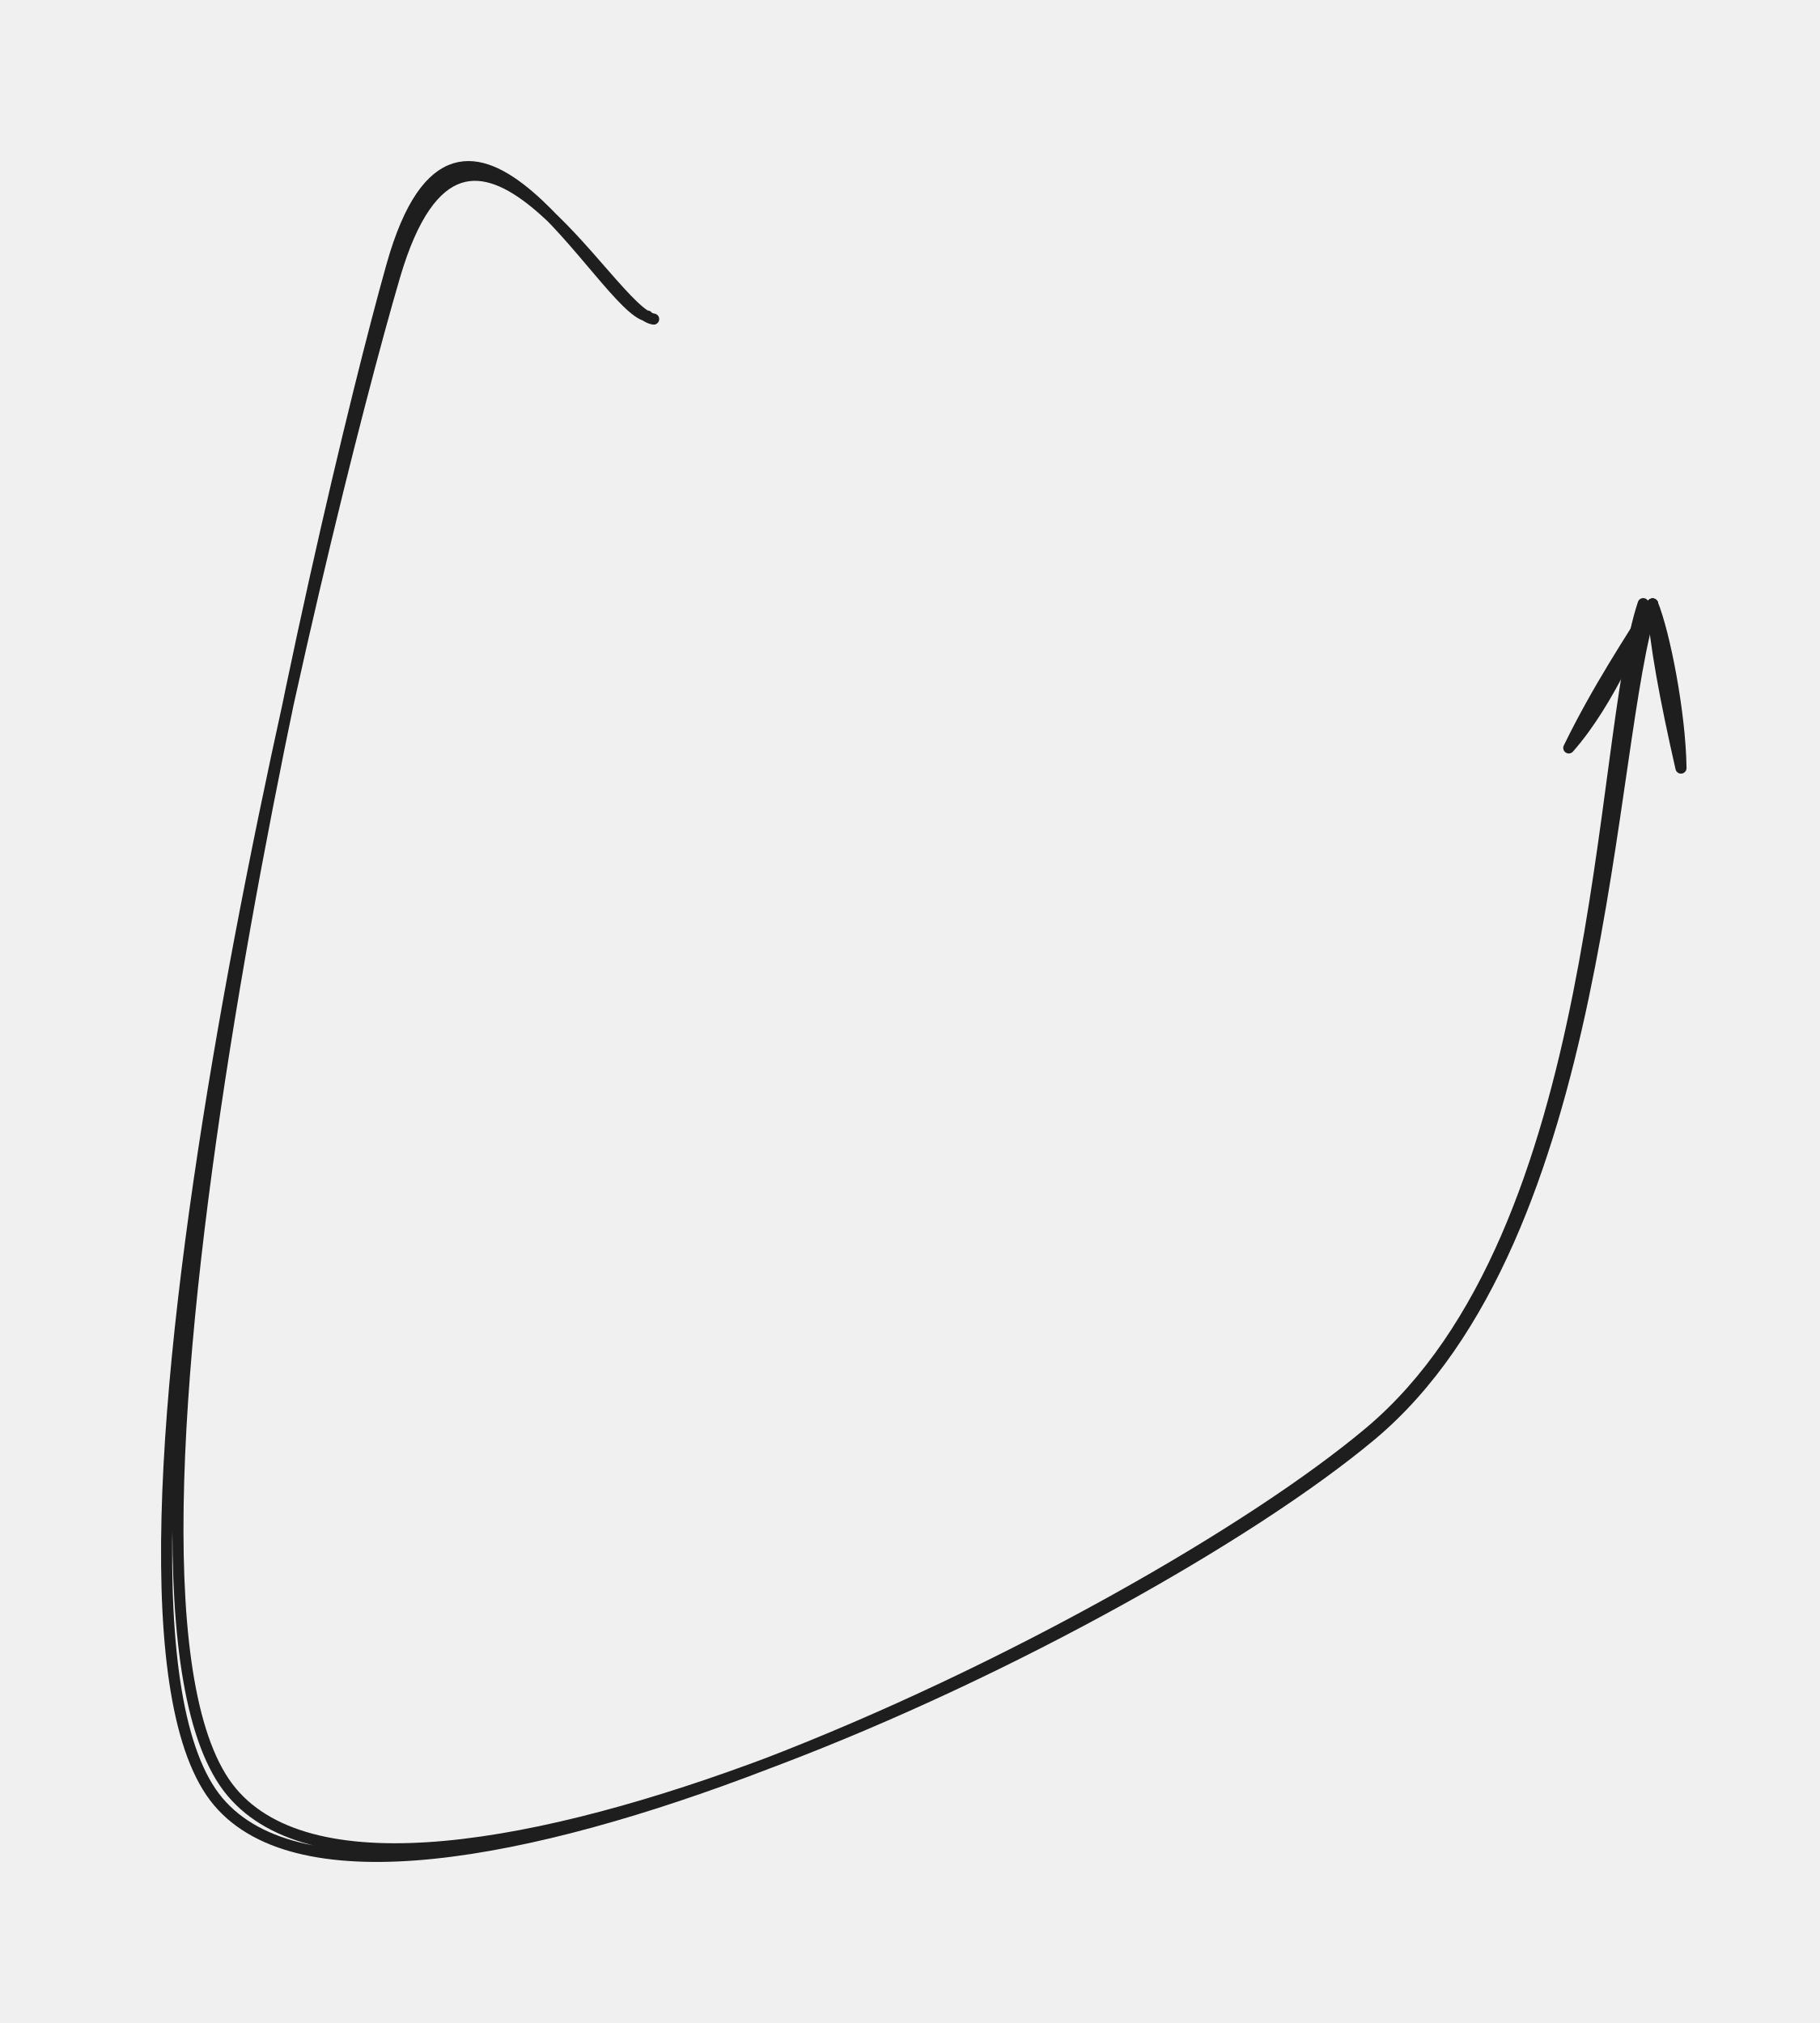
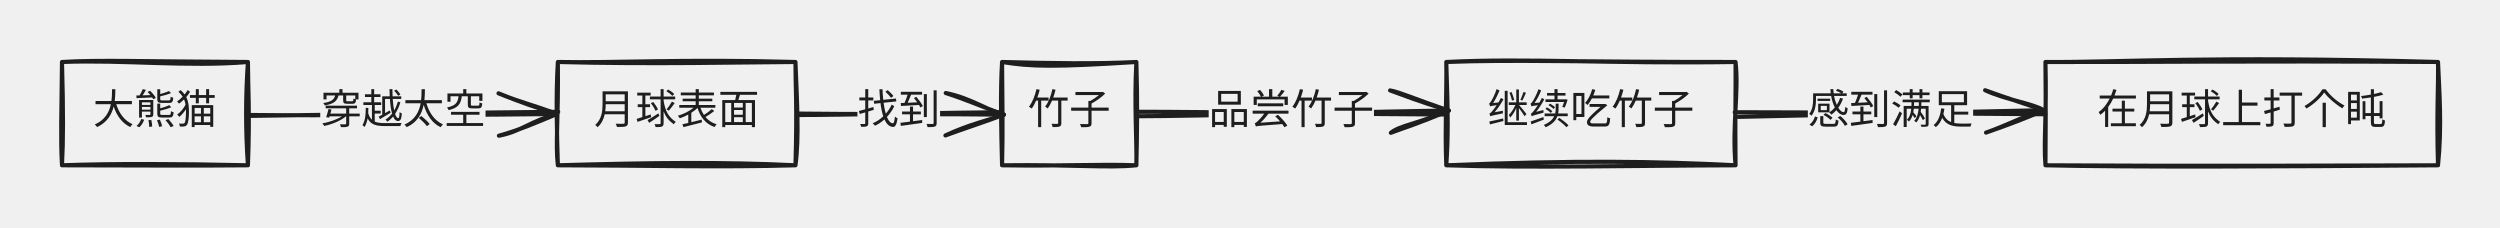
- <svg xmlns="http://www.w3.org/2000/svg" version="1.1" viewBox="0 0 327.567 364.284" width="655.135" height="728.568">
+ <svg xmlns="http://www.w3.org/2000/svg" version="1.1" viewBox="0 0 1210 110" width="2420" height="220">
  
-   eyJ2ZXJzaW9uIjoiMSIsImVuY29kaW5nIjoiYnN0cmluZyIsImNvbXByZXNzZWQiOnRydWUsImVuY29kZWQiOiJ4nI1UW2/bIFx1MDAxOH3Pr7C8147a+Fx1MDAwMu7bmmVSpW2alE15mPpAbeKgXHUwMDEw8IA06ar891x1MDAwMUmM47XrbMk253x3XHUwMDBlfp5EUWyeOlx1MDAxYd9EMd3XhLNGkV185fBHqjSTwlLQr7Xcqtpbrozp9M31Nek60DLzIOVcdTAwMWHUcnN0o5xuqDDaXHUwMDFh/rTrKHr2z0FcIqKUPObwcMiD0zH4VVxunzJHXHUwMDEwlnmZVL1cdTAwMDHTXHUwMDFmbSZDXHUwMDFiyy5cdNc0MFx1MDAwZYpcdTAwMTe/6tlsuv1hXHUwMDE23+XnT1p82S/TeUi6ZJzPzVx1MDAxM/dcdTAwMDVpaftcdTAwMGWcNkqu6YI1ZnVufoC/5qXktl1cdKpd46FcdTAwMGbZkZqZJ4clSY9cdTAwMTLR+lx1MDAxOFx1MDAwMdm79lFcdTAwMDbyvIIpRkVPOFeYIVx1MDAwMF332YA4VjOVXFwqV827lLo71PNA6nVri1x1MDAxMk1vY1x1MDAxNFx1MDAxMbojym5PsNud+yxKUODiXCLHirJ2ZVx1MDAxY4lykFx1MDAxNFx0wilcdTAwMWNUQP30c4zzLE1Q1lx1MDAxMy5td9d4XHTch5ErsqF3zkNsOVx1MDAxZs5NNKe5naVcdTAwMTLEXHUwMDAyT8gh9OXsZ1x1MDAwM5GFXGbbriFHRaQoKXCKXHUwMDEznKd52fOcifU4PZf1+lx1MDAwNVx1MDAxMWlDlLllomGiXHUwMDFku1DRvMJwos1UbjbM2DK+SSbM2MLH/eBcdTAwMGXAipK/ZmEjXHUwMDBmufFJ6VxcxHCw3Fx1MDAxNb6ioCa/6L/vr160fp+XwFx1MDAwZehiwz1utZZh6Hb6zVx1MDAxMKhcdTAwMDSoKvFlXHUwMDAwWNrA/+GdwlxulChcdTAwMWR7J1x1MDAxMGRZZSWF3o6AKoBwlZTwXCJEXHUwMDAxXHUwMDAxzlFZlMNcdTAwMWEmw/dhcopcdTAwMTnbX9jcWNH04rPiZc2c/aZcdTAwMTd7XHUwMDEzPzK6u/33iZqcVOr+LdSr+TA5/Fx1MDAwMVx1MDAxOEBHZyJ9
+   eyJ2ZXJzaW9uIjoiMSIsImVuY29kaW5nIjoiYnN0cmluZyIsImNvbXByZXNzZWQiOnRydWUsImVuY29kZWQiOiJ4nO2b72/TRlx1MDAxOMff96+osrdQ7s53Z1x1MDAxZu/apCFJQ1pSWmhcdTAwMTFCTnxNnDh2Yru/mHgxbZo2tFx1MDAxN0i8XHUwMDFjaGJC4peQkCYhXHUwMDE40vbPUMr+i9lJaJzETZwudlxmrJHa5O7sOz/3fL7P3eXpt3Pz81x0+7DJXHUwMDEzXHUwMDE351x1MDAxM/ygLGuqYsr7iXNu+Vx1MDAxZTct1dCdKtT+bFx1MDAxObtmud2yattN6+KFXHUwMDBicrO5UFHtkmHUXHUwMDE3ykajc1x1MDAxOdd4g+u25TS84Xyen/+2/dvTkcnLtqxXNN6+oF010Je3rGDo7V6hXHUwMDAwXHUwMDE4plx1MDAwMlx1MDAxNeBJXHUwMDBi1Uo5vdlcXHGqd2TN4r1cdTAwMWG3KJFZqbfAQY0nrzRSMsnh4tU61nqd7qiatm5cdTAwMWZq7UFZhvPsvTrLNo06v6YqdrVvUJ3y064yjd1KVeeW+/C9YVx1MDAxYU25rNqHblx1MDAxOVx1MDAwMCelXHUwMDFkXHUwMDBiXFyc75VcdTAwMWP0fTrs+9TpN2lohun2+1xy5O6r13NJLtcrTve6ctLGNmXdasqmM1x1MDAxOb12+90nYr1bV7laqdpOXHUwMDE58XTH20aFiFx1MDAxMiRCgISTXHUwMDFht5NmVmlP782eKU25wbPuJfqupnntoStde/RVlNyK5UFP8XpLn8fY/KD3XGaeXHTONiv22vZKbc9cdTAwMTZT++cvt67sXHUwMDE08iRx0u7OOf/bdi/eTOqgvpjb2N27TvKbm2W+e0np7+VT/7JpXHUwMDFh+577dt/1nn+3qchcdTAwMWQ/hFwiIFx1MDAxMlx1MDAxNJnAICAn9Zqq11x1MDAwN22gXHUwMDE55XrPdec8XHUwMDAznoxcdTAwMTjhVGKIgIk7XHUwMDE0XHUwMDEymFx1MDAxOG1cdGGNp1x1MDAxYVx1MDAxYmVaSN7at9O3Vq/TeFx1MDAxM4NwVMxASFx1MDAwMkGDKaJcdTAwMDBBXHUwMDE4U2iUtFZX1oq5XHUwMDE1QShcdTAwMTSrVZjdO5/diVx1MDAwMJqR963K67Z6XHUwMDFlLt5GtcxKSldXS6maPlVcdTAwMTjpbGFcdTAwMTSgKDBcZlnw6KWsqq2StNhKl6vWWsHKZa4mmVx1MDAxOW9cdTAwMTYxIVx1MDAxMbFIXHUwMDAzoUhcdTAwMWOLS5iJJJ4kmlxmNW5cdTAwMTWNtH6NivlGeu9ySr+UiYCYkfe9lS7bLWurUTdcdTAwMGbh1XydNuutTP5LXCJcdTAwMTFcdTAwMDFEJVx1MDAwNJy1ZGBcdTAwMTSNQk0mtSVa2L29dnl7s7GyJanb8UaRipGFRVx1MDAxY2wt6Vx1MDAwNEREiCDGk8WWoZRcdTAwMGZcdTAwMGUvqVZ6m2Xoil7LZpabXHUwMDExMDPyvsV8oWioh3py30C1vGlcdTAwMTeT6GB5qiyKkbB4+qaOic5cdTAwMWGVOnuMwCyCzPImo9XUtVx1MDAxNb1km1mEYGHjerxZZDQyXHUwMDE2g+3rRFx1MDAwNpxcdTAwMTfybKVjxWJtrbJ4flPbWlx1MDAxNdX1XHUwMDEy2+JSMZf5XHUwMDEymen0P0nsklxiXHUwMDEyqEhZYFpGr9fjSVx1MDAwYljoX0VcIlx1MDAxMlx1MDAxZS/Eh5fh0EUgI5hMIXL1/PWTXHUwMDEzoG7JnWlDlMKwtS5VXHUwMDA0pSlcdTAwMTdccrC0TJKlpUa4Z1x1MDAxOJ5pkk17SdVcdTAwMTVVr/Q/dfd0MFx1MDAxYuB8zrWoUd61vDPi2l5uukNcdTAwMWMyXHUwMDFi15XxPY4+35iwR0227KTRaKi2Y7Y1Q9XtQfO07bDoUl7l8pBjOCP21lxyykHTvWO/XHUwMDAz3PBMM/DOOTh5f/Ocb2uI2Snt57x/p6dUjlx1MDAwZjFEXHUwMDA0MoFWjd7RxFKrXHUwMDA0QlwiXHUwMDE0K1x1MDAxMEisXHUwMDEwXHUwMDEwmVx1MDAwNCSxZ/jPQa4svkXs1dxai2PlinS5uozkXHUwMDFjXHUwMDBmd285qVxcTVU8XHUwMDAyydXoI6AvWK5YxGolSpRiiaHgYjV6y1x1MDAxN0uxXCIofisrRiXGmDiNs/JcYsVKXy9cXNnO58xWNl+j28WMosmpjXA3XHUwMDEyk4rVVKUjkFiNPiT7gsUq+rVcdTAwMTVhgFxigiRcdTAwMDWXq9G74ljKlVx1MDAwNOMnV4BcbtRF97NSq9ZcdTAwMWVcXEJcXFA25Y300n5ccm/muJKJl1pNVTtcdTAwMDKp1ehjxP/V6jS16nOyQEe8lEpcdTAwMDJBXGZcdTAwMDY/4vVP64i1WMF+pYJoITytoj5S5ZXGjlY520DAXGJGOPRD3nHC0Vx1MDAxYsBcdTAwMDTCsWPo9rp6u/OFXV9pWm6o2mHfTLWd0jHb0eMnxz/ePf7lRaKvalFTK66PJsrOkLnZ5762Wpa1k1x1MDAwNlxyVVG8X2GUnf5kVedmkFx1MDAwM6uEYapcdTAwMTVVl7Wrp1x1MDAwZsexXHUwMDAwz3yaNLjgmbaSbHG3tv3A00VcdTAwMTBTKEGKhODLXHUwMDA1/1x1MDAxY5FYXHUwMDEziIi4XHUwMDEwIYRSMFxiRVx1MDAwNiRcdTAwMDFcdKGnXHUwMDAyjWNcdTAwMTB5PTBUXHUwMDA2Pzz46fje91x1MDAxZlx1MDAxZj395+HvIWE4JkttXHUwMDEwQ/9cdTAwMTHNhETorNpcdTAwMDFiwLOYXHUwMDFhh6J/kkisUcQ0Ulx1MDAxNP3yXHUwMDBmhlGEmEBcZihBUzhcdTAwMTf9byxcbl5cdTAwMWZcZpXF41x1MDAxN2+PXt5cdTAwMGKJwjH5aYNcdTAwMTRcdTAwMGWOZTb8iVjCXHUwMDE0XHUwMDAwXHUwMDE4PCXWPzEk1vxRT1x1MDAxNkDo9Pl+K+FcdTAwMWJcdJ1cdTAwMWaKvyb63j05fvfy6N73oWI4JjdtXGLD01x1MDAwNjVcdTAwMTNcdTAwMWVcdTAwMTkgUFx1MDAxMCFcclx1MDAxZVx1MDAwZf1zQ2KNI5NcIlxmhr7ZeD7RkFx1MDAxMolcYlx1MDAxOMDQ0/HG8Ygj4/HowdPOUvD9m7tcdTAwMWZ+vv/+zfPjX9+GROWYLLWhneLooc0mVmKEJYjpXHUwMDA020b/nJNYw1x0Uew2jVBAUKCMspmzeabkn7PFymd/f3x99+jx8+Nnf4aE5JhUuKFA6TuimZBIXHUwMDEwREjEXHUwMDEzbFx1MDAxYf2zKWJccqJcdTAwMTBllFxmXHUwMDE2JNuHl1x1MDAxNM9+zXqmrJaznd78/NfRT69CXCJwTILX0LnNwFhmwp6ERIJcdTAwMDGagD3/5IBYs0dI7IIgXHUwMDE1RSZcdTAwMDLpa2Lv6P53R69cdTAwMWWGullcdTAwMWOTtTS0LPVcdTAwMWTRTDh01qLAceRcdP5py/9r71hzKOHYcVxiXHUwMDA1xqCzS/P8w+WMQDxT/sHZguBcdTAwMGa/OYHnw7tHXHUwMDFmX/9cdTAwMTFcdTAwMTKIY/JxhkKh74gmXHUwMDAyca6bXHUwMDExkJCbzXXbsW/iU3KEM6Gq0jVSz6aJPZXvL432qbku4C5MvJ3Vcmfuzr9lXCJNbyJ9
  <defs>
    <style class="style-fonts">
      @font-face {
        font-family: "Virgil";
        src: url("https://unpkg.com/@excalidraw/excalidraw@undefined/dist/excalidraw-assets/Virgil.woff2");
      }
      @font-face {
        font-family: "Cascadia";
        src: url("https://unpkg.com/@excalidraw/excalidraw@undefined/dist/excalidraw-assets/Cascadia.woff2");
      }
      @font-face {
        font-family: "Assistant";
        src: url("https://unpkg.com/@excalidraw/excalidraw@undefined/dist/excalidraw-assets/Assistant-Regular.woff2");
      }
    </style>
  </defs>
-   <rect x="0" y="0" width="327.567" height="364.284" fill="transparent" />
-   <g stroke-linecap="round">
-     <g transform="translate(117.0274 56.48759) rotate(0 51.49609 129.7871)">
-       <path d="M0.67 0.97 C-7.16 -0.02, -32.89 -51.29, -45.96 -6.79 C-59.02 37.7, -106.99 233.25, -77.73 267.94 C-48.46 302.64, 86.86 237.33, 129.62 201.38 C172.39 165.42, 170.63 76.82, 178.85 52.21 M-0.44 0.43 C-8.44 -0.84, -33.98 -52.97, -46.46 -8.68 C-58.94 35.61, -104.7 231.09, -75.32 266.2 C-45.94 301.31, 87.2 237.63, 129.84 201.97 C172.49 166.32, 172.2 77.07, 180.54 52.26" stroke="#1e1e1e" stroke-width="2" fill="none" />
+   <rect x="0" y="0" width="1210" height="110" fill="transparent" />
+   <g stroke-linecap="round" transform="translate(30 30) rotate(0 45 25)">
+     <path d="M0 0 C29.73 -1.17, 60.77 2.47, 90 0 M0 0 C18.15 -1.07, 38.13 -0.25, 90 0 M90 0 C90 11.77, 90.97 24.18, 90 50 M90 0 C88.9 15.58, 88.77 32.62, 90 50 M90 50 C57.21 49.25, 23.94 49.13, 0 50 M90 50 C68.11 50.2, 45.69 50.15, 0 50 M0 50 C-0.71 36.87, -0.26 26.2, 0 0 M0 50 C0.63 37.54, 0.68 24.83, 0 0" stroke="#1e1e1e" stroke-width="2" fill="none" />
+   </g>
+   <g stroke-linecap="round" transform="translate(270 30) rotate(0 57.5 25)">
+     <path d="M0 0 C27.39 0.55, 60.4 -1.5, 115 0 M0 0 C44.61 1.2, 90.61 0.11, 115 0 M115 0 C115.73 18.8, 116.84 36.72, 115 50 M115 0 C114.93 9.63, 115.88 21.39, 115 50 M115 50 C80.26 48.33, 45.82 48.71, 0 50 M115 50 C77.9 51.07, 39.87 50.03, 0 50 M0 50 C-1.24 39.21, 0.33 28.78, 0 0 M0 50 C-0.44 34.14, -1.02 17.07, 0 0" stroke="#1e1e1e" stroke-width="2" fill="none" />
+   </g>
+   <g stroke-linecap="round" transform="translate(485 30) rotate(0 32.5 25)">
+     <path d="M0 0 C13.92 2.31, 25.55 2.5, 65 0 M0 0 C23.45 0.62, 45.46 1, 65 0 M65 0 C65.58 19.29, 65.36 33.61, 65 50 M65 0 C63.91 19.9, 65.27 38.92, 65 50 M65 50 C46.49 49.33, 29.77 50.47, 0 50 M65 50 C50.98 51.41, 35.44 49.58, 0 50 M0 50 C-0.46 32.19, -0.85 13.72, 0 0 M0 50 C0.45 32.91, 0.11 17.76, 0 0" stroke="#1e1e1e" stroke-width="2" fill="none" />
+   </g>
+   <g stroke-linecap="round" transform="translate(700 30) rotate(0 70 25)">
+     <path d="M0 0 C39.98 -1.98, 78.48 0.93, 140 0 M0 0 C31.88 -1.23, 63.91 0.05, 140 0 M140 0 C141.68 14.65, 138.27 30.22, 140 50 M140 0 C140.17 12.41, 139.73 23.27, 140 50 M140 50 C100.68 47.99, 63.03 47.48, 0 50 M140 50 C91.72 50.12, 40.77 51.37, 0 50 M0 50 C0.9 36.86, 0.91 26.49, 0 0 M0 50 C-0.74 31.49, 0.29 12.6, 0 0" stroke="#1e1e1e" stroke-width="2" fill="none" />
+   </g>
+   <g stroke-linecap="round" transform="translate(990 30) rotate(0 95 25)">
+     <path d="M0 0 C36.47 0.27, 77.65 -3.06, 190 0 M0 0 C45.43 0.16, 92.89 -0.62, 190 0 M190 0 C190.6 14.31, 191.95 31.03, 190 50 M190 0 C190.21 12.41, 189.25 24.63, 190 50 M190 50 C135.94 50.1, 82.38 50.51, 0 50 M190 50 C115.58 50.6, 42.97 50.99, 0 50 M0 50 C-0.96 37.92, 0.66 26.08, 0 0 M0 50 C0.09 36.75, 0.21 23.43, 0 0" stroke="#1e1e1e" stroke-width="2" fill="none" />
+   </g>
+   <g mask="url(#mask-IVCn0kAJUuvX5LVVceuGd)" stroke-linecap="round">
+     <g transform="translate(120.5 55) rotate(0 74.5 0)">
+       <path d="M-1.08 1.11 C23.84 0.8, 124.76 -0.77, 149.66 -0.89 M0.55 0.65 C25.36 0.99, 124.63 0.58, 149.07 0.18" stroke="#1e1e1e" stroke-width="2" fill="none" />
    </g>
-     <g transform="translate(117.0274 56.48759) rotate(0 51.49609 129.7871)">
-       <path d="M185.65 81.82 C185.52 71.9, 182.69 57.57, 180.54 52.26 M185.65 81.82 C182.86 69.59, 180.91 59.17, 180.54 52.26" stroke="#1e1e1e" stroke-width="2" fill="none" />
+     <g transform="translate(120.5 55) rotate(0 74.5 0)">
+       <path d="M120.97 10.69 C131.52 8.77, 136.96 3.24, 149.07 0.18 M120.97 10.69 C130.99 7.92, 139.62 4.09, 149.07 0.18" stroke="#1e1e1e" stroke-width="2" fill="none" />
    </g>
-     <g transform="translate(117.0274 56.48759) rotate(0 51.49609 129.7871)">
-       <path d="M165.45 78.19 C173.06 69.55, 177.99 56.62, 180.54 52.26 M165.45 78.19 C170.63 67.55, 176.64 58.57, 180.54 52.26" stroke="#1e1e1e" stroke-width="2" fill="none" />
+     <g transform="translate(120.5 55) rotate(0 74.5 0)">
+       <path d="M120.78 -9.83 C131.56 -5.34, 137.06 -4.46, 149.07 0.18 M120.78 -9.83 C130.92 -5.72, 139.61 -2.68, 149.07 0.18" stroke="#1e1e1e" stroke-width="2" fill="none" />
    </g>
  </g>
-   <mask />
+   <mask id="mask-IVCn0kAJUuvX5LVVceuGd">
+     <rect x="0" y="0" fill="#fff" width="370.5" height="155" />
+     <rect x="155" y="42.5" fill="#000" width="80" height="25" opacity="1" />
+   </mask>
+   <g mask="url(#mask-haSti-1Az2jHKDniObDjn)" stroke-linecap="round">
+     <g transform="translate(385.5 55) rotate(0 49.5 0)">
+       <path d="M1.11 0.66 C17.3 0.73, 81.73 -0.62, 98.11 -0.68 M0.24 -0.03 C16.71 0.27, 83.92 0.19, 100.36 0.49" stroke="#1e1e1e" stroke-width="2" fill="none" />
+     </g>
+     <g transform="translate(385.5 55) rotate(0 49.5 0)">
+       <path d="M72.09 10.55 C84.13 4.95, 92.72 3.28, 100.36 0.49 M72.09 10.55 C81.89 6.95, 90.75 4.17, 100.36 0.49" stroke="#1e1e1e" stroke-width="2" fill="none" />
+     </g>
+     <g transform="translate(385.5 55) rotate(0 49.5 0)">
+       <path d="M72.24 -9.97 C84.03 -7.7, 92.57 -1.5, 100.36 0.49 M72.24 -9.97 C81.84 -6.91, 90.65 -3.03, 100.36 0.49" stroke="#1e1e1e" stroke-width="2" fill="none" />
+     </g>
+   </g>
+   <mask id="mask-haSti-1Az2jHKDniObDjn">
+     <rect x="0" y="0" fill="#fff" width="585.5" height="155" />
+     <rect x="415" y="42.5" fill="#000" width="40" height="25" opacity="1" />
+   </mask>
+   <g mask="url(#mask-_FctqsYmkry1TLk6pkqHL)" stroke-linecap="round">
+     <g transform="translate(550.5 55) rotate(0 74.5 0)">
+       <path d="M0.66 -0.89 C25.56 -1, 123.54 0.42, 148.32 0.42 M-0.45 1.26 C24.94 1.29, 125.81 -1.26, 150.67 -1.48" stroke="#1e1e1e" stroke-width="2" fill="none" />
+     </g>
+     <g transform="translate(550.5 55) rotate(0 74.5 0)">
+       <path d="M122.67 9.28 C126.96 5.73, 135.03 5.1, 150.67 -1.48 M122.67 9.28 C128.77 6.93, 135.59 5.05, 150.67 -1.48" stroke="#1e1e1e" stroke-width="2" fill="none" />
+     </g>
+     <g transform="translate(550.5 55) rotate(0 74.5 0)">
+       <path d="M122.3 -11.24 C126.87 -10.48, 135 -6.8, 150.67 -1.48 M122.3 -11.24 C128.62 -8.95, 135.52 -6.19, 150.67 -1.48" stroke="#1e1e1e" stroke-width="2" fill="none" />
+     </g>
+   </g>
+   <mask id="mask-_FctqsYmkry1TLk6pkqHL">
+     <rect x="0" y="0" fill="#fff" width="800.5" height="155" />
+     <rect x="585" y="42.5" fill="#000" width="80" height="25" opacity="1" />
+   </mask>
+   <g mask="url(#mask-RLNRoiynCwo2jLrtRC2xE)" stroke-linecap="round">
+     <g transform="translate(840.5 55) rotate(0 74.5 0)">
+       <path d="M-0.89 -0.68 C23.83 -0.75, 124.59 0.06, 149.42 0.3 M0.85 1.57 C25.35 1.07, 123.75 -1.21, 148.7 -1.67" stroke="#1e1e1e" stroke-width="2" fill="none" />
+     </g>
+     <g transform="translate(840.5 55) rotate(0 74.5 0)">
+       <path d="M120.73 9.18 C130.52 5.83, 143.14 -0.62, 148.7 -1.67 M120.73 9.18 C131.05 5.61, 141.75 1.57, 148.7 -1.67" stroke="#1e1e1e" stroke-width="2" fill="none" />
+     </g>
+     <g transform="translate(840.5 55) rotate(0 74.5 0)">
+       <path d="M120.29 -11.33 C130.37 -6.63, 143.16 -5.01, 148.7 -1.67 M120.29 -11.33 C130.88 -7.46, 141.74 -4.06, 148.7 -1.67" stroke="#1e1e1e" stroke-width="2" fill="none" />
+     </g>
+   </g>
+   <mask id="mask-RLNRoiynCwo2jLrtRC2xE">
+     <rect x="0" y="0" fill="#fff" width="1090.5" height="155" />
+     <rect x="875" y="42.5" fill="#000" width="80" height="25" opacity="1" />
+   </mask>
+   <g transform="translate(45 42.5) rotate(0 30 12.5)">
+     <text x="30" y="0" font-family="Virgil, Segoe UI Emoji" font-size="20px" fill="#1e1e1e" text-anchor="middle" style="white-space: pre;" direction="ltr" dominant-baseline="text-before-edge">大熊猫</text>
+   </g>
+   <g transform="translate(287.5 42.5) rotate(0 40 12.5)">
+     <text x="40" y="0" font-family="Virgil, Segoe UI Emoji" font-size="20px" fill="#1e1e1e" text-anchor="middle" style="white-space: pre;" direction="ltr" dominant-baseline="text-before-edge">月球表面</text>
+   </g>
+   <g transform="translate(497.5 42.5) rotate(0 20 12.5)">
+     <text x="20" y="0" font-family="Virgil, Segoe UI Emoji" font-size="20px" fill="#1e1e1e" text-anchor="middle" style="white-space: pre;" direction="ltr" dominant-baseline="text-before-edge">竹子</text>
+   </g>
+   <g transform="translate(720 42.5) rotate(0 50 12.5)">
+     <text x="50" y="0" font-family="Virgil, Segoe UI Emoji" font-size="20px" fill="#1e1e1e" text-anchor="middle" style="white-space: pre;" direction="ltr" dominant-baseline="text-before-edge">继续吃竹子</text>
+   </g>
+   <g transform="translate(1015 42.5) rotate(0 70 12.5)">
+     <text x="70" y="0" font-family="Virgil, Segoe UI Emoji" font-size="20px" fill="#1e1e1e" text-anchor="middle" style="white-space: pre;" direction="ltr" dominant-baseline="text-before-edge">在月球上打个盹</text>
+   </g>
+   <g transform="translate(155 42.5) rotate(0 39.7917 12.61319)">
+     <text x="40" y="0" font-family="Virgil, Segoe UI Emoji" font-size="20px" fill="#1e1e1e" text-anchor="middle" style="white-space: pre;" direction="ltr" dominant-baseline="text-before-edge">穿越太空</text>
+   </g>
+   <g transform="translate(415 42.5) rotate(0 20.79902 12.4915)">
+     <text x="20" y="0" font-family="Virgil, Segoe UI Emoji" font-size="20px" fill="#1e1e1e" text-anchor="middle" style="white-space: pre;" direction="ltr" dominant-baseline="text-before-edge">找到</text>
+   </g>
+   <g transform="translate(585 42.5) rotate(0 40.61165 12.39068)">
+     <text x="40" y="0" font-family="Virgil, Segoe UI Emoji" font-size="20px" fill="#1e1e1e" text-anchor="middle" style="white-space: pre;" direction="ltr" dominant-baseline="text-before-edge">品尝竹子</text>
+   </g>
+   <g transform="translate(875 42.5) rotate(0 39.76699 12.44967)">
+     <text x="40" y="0" font-family="Virgil, Segoe UI Emoji" font-size="20px" fill="#1e1e1e" text-anchor="middle" style="white-space: pre;" direction="ltr" dominant-baseline="text-before-edge">感到满足</text>
+   </g>
</svg>
